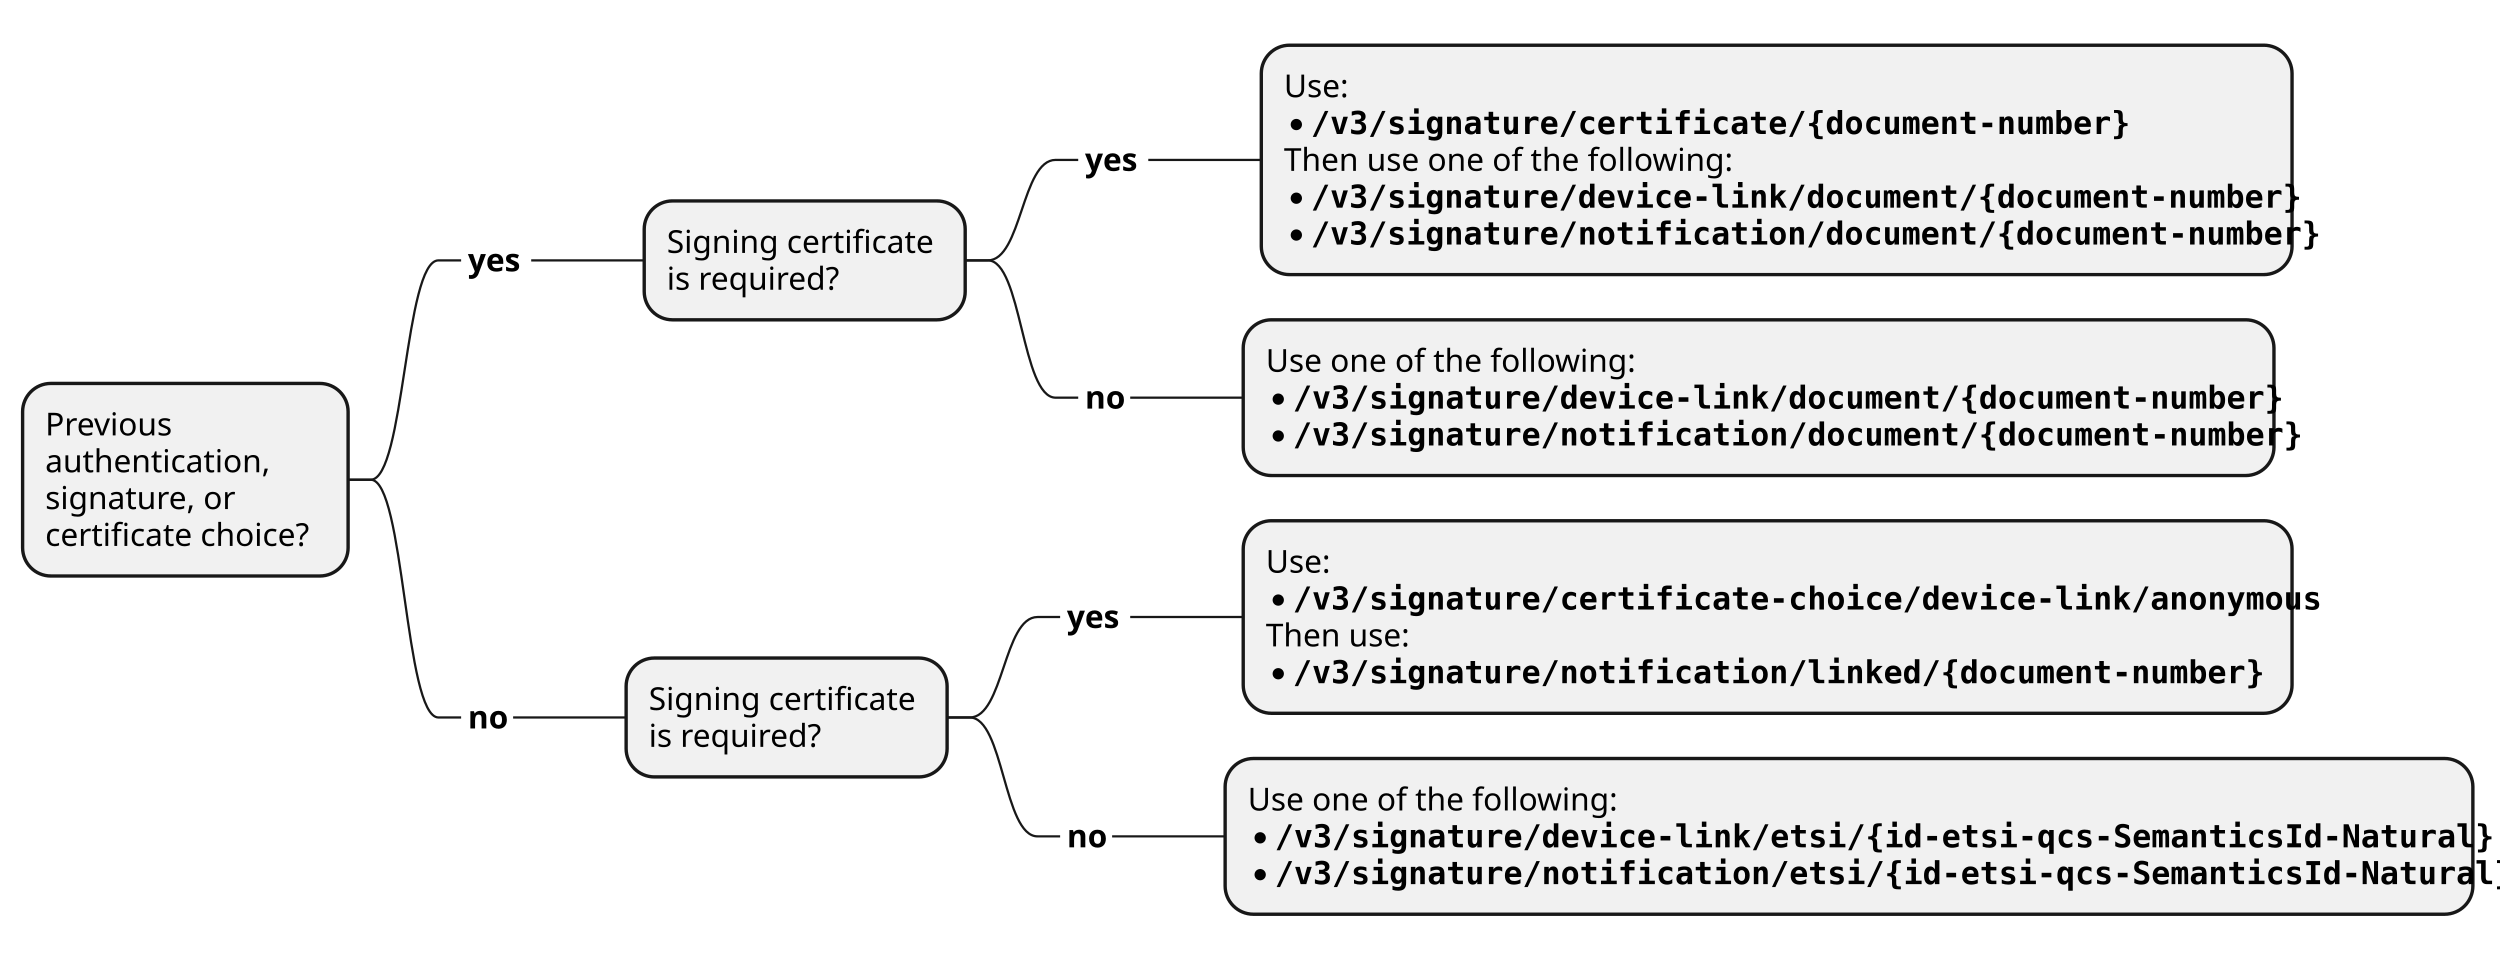
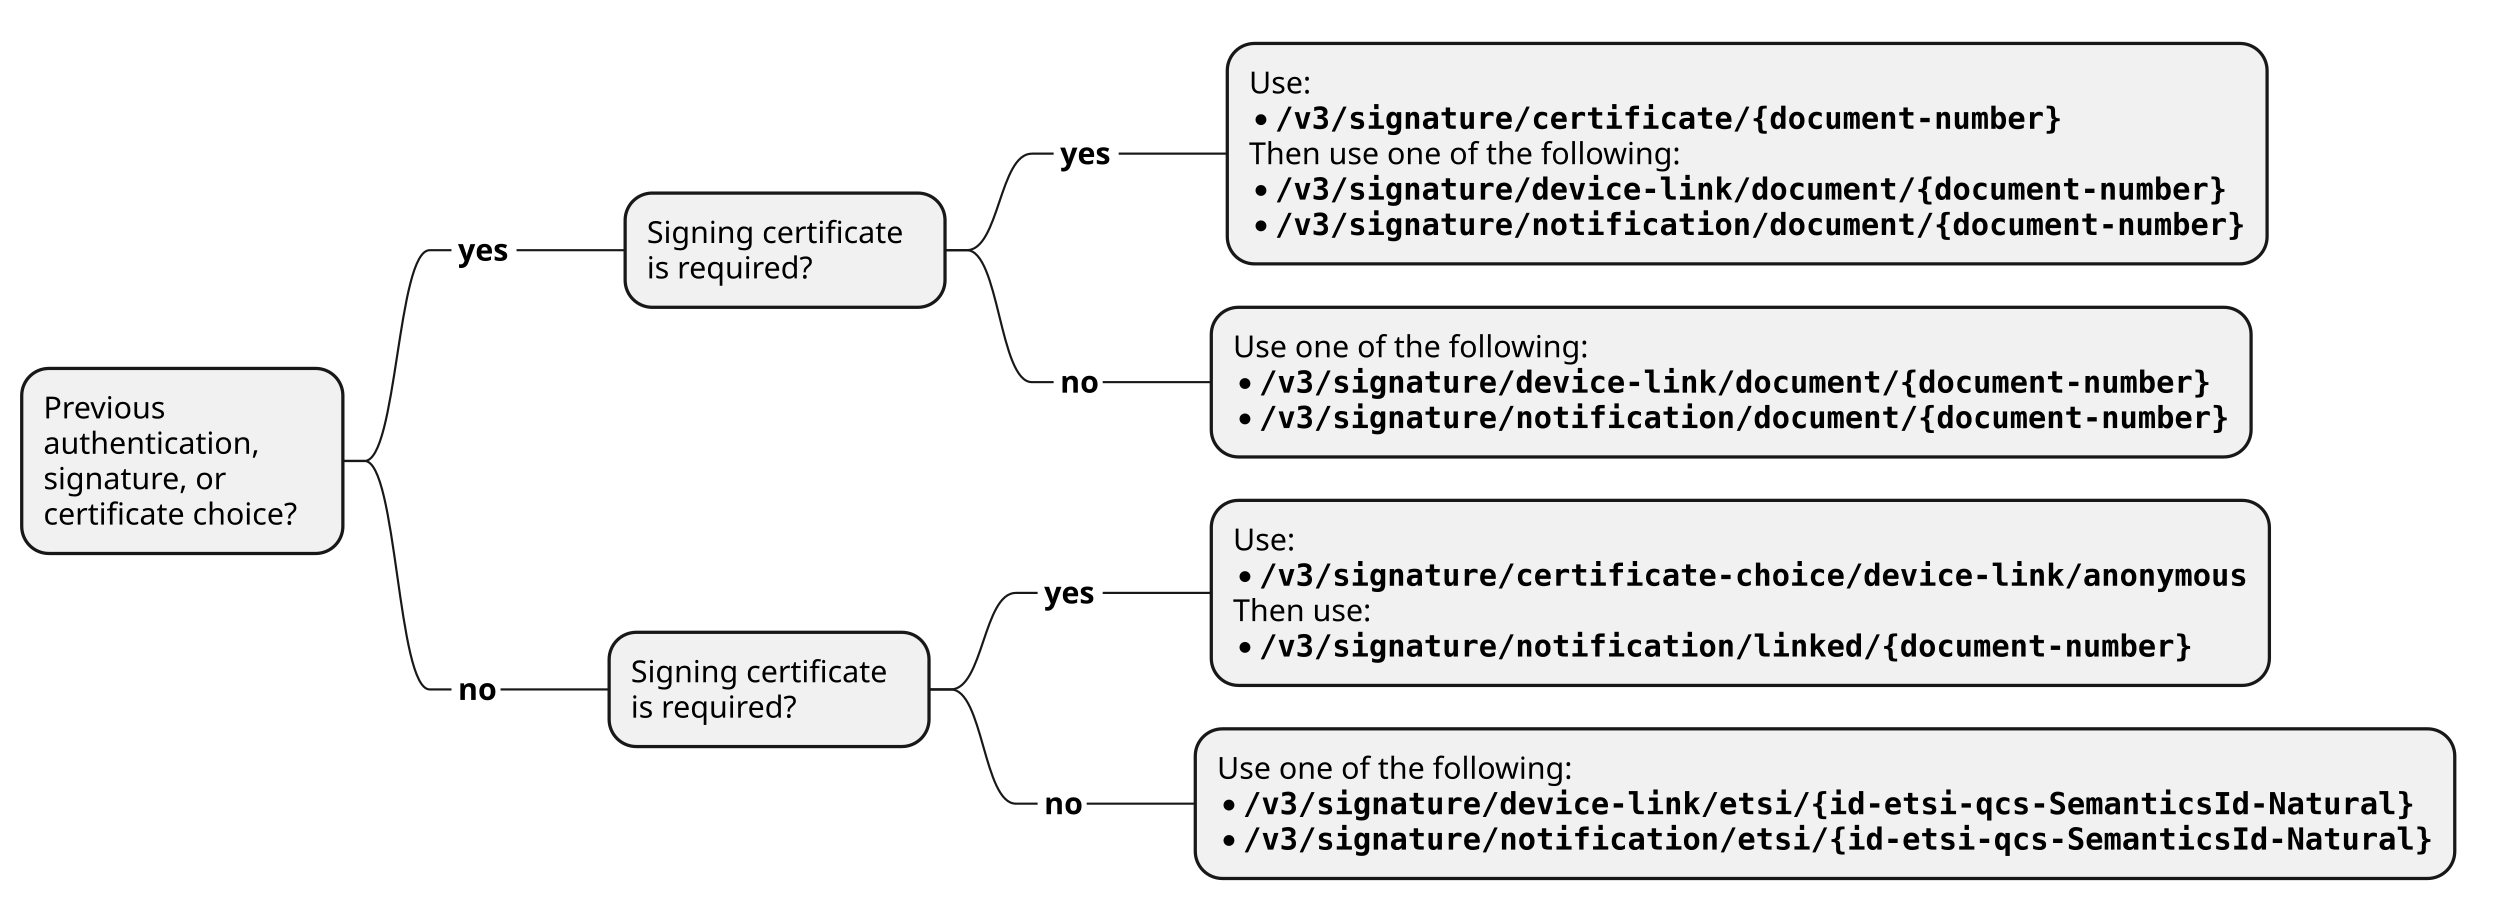
- <svg xmlns="http://www.w3.org/2000/svg" contentStyleType="text/css" height="426px" preserveAspectRatio="none" style="width:1106px;height:426px;background:#FFFFFF;" version="1.1" viewBox="0 0 1106 426" width="1106px" zoomAndPan="magnify">
+ <svg xmlns="http://www.w3.org/2000/svg" contentStyleType="text/css" data-diagram-type="MINDMAP" height="425px" preserveAspectRatio="none" style="width:1151px;height:425px;background:#FFFFFF;" version="1.1" viewBox="0 0 1151 425" width="1151px" zoomAndPan="magnify">
  <defs />
  <g>
-     <rect fill="#F1F1F1" height="85.188" rx="12.5" ry="12.5" style="stroke:#181818;stroke-width:1.5;" width="144" x="10" y="169.633" />
-     <text fill="#000000" font-family="sans-serif" font-size="14" lengthAdjust="spacing" textLength="59" x="20" y="192.628">Previous</text>
-     <text fill="#000000" font-family="sans-serif" font-size="14" lengthAdjust="spacing" textLength="103" x="20" y="208.925">authentication,</text>
-     <text fill="#000000" font-family="sans-serif" font-size="14" lengthAdjust="spacing" textLength="87" x="20" y="225.222">signature, or</text>
-     <text fill="#000000" font-family="sans-serif" font-size="14" lengthAdjust="spacing" textLength="124" x="20" y="241.519">certificate choice?</text>
-     <text fill="#000000" font-family="sans-serif" font-size="14" font-weight="bold" lengthAdjust="spacing" textLength="28" x="207" y="120.034">yes</text>
-     <rect fill="#F1F1F1" height="52.594" rx="12.5" ry="12.5" style="stroke:#181818;stroke-width:1.5;" width="142" x="285" y="88.891" />
-     <text fill="#000000" font-family="sans-serif" font-size="14" lengthAdjust="spacing" textLength="122" x="295" y="111.886">Signing certificate</text>
-     <text fill="#000000" font-family="sans-serif" font-size="14" lengthAdjust="spacing" textLength="80" x="295" y="128.183">is required?</text>
-     <text fill="#000000" font-family="sans-serif" font-size="14" font-weight="bold" lengthAdjust="spacing" textLength="28" x="480" y="75.589">yes</text>
-     <rect fill="#F1F1F1" height="101.484" rx="12.5" ry="12.5" style="stroke:#181818;stroke-width:1.5;" width="456" x="558" y="20" />
-     <text fill="#000000" font-family="sans-serif" font-size="14" lengthAdjust="spacing" textLength="32" x="568" y="42.995">Use:</text>
-     <ellipse cx="573.5" cy="55.094" fill="#000000" rx="2.5" ry="2.5" style="stroke:#000000;stroke-width:0.0;" />
-     <text fill="#000000" font-family="monospace" font-size="14" font-weight="bold" lengthAdjust="spacing" textLength="344" x="580" y="59.292">/v3/signature/certificate/{document-number}</text>
-     <text fill="#000000" font-family="sans-serif" font-size="14" lengthAdjust="spacing" textLength="210" x="568" y="75.589">Then use one of the following:</text>
-     <ellipse cx="573.5" cy="87.688" fill="#000000" rx="2.5" ry="2.5" style="stroke:#000000;stroke-width:0.0;" />
-     <text fill="#000000" font-family="monospace" font-size="14" font-weight="bold" lengthAdjust="spacing" textLength="416" x="580" y="91.886">/v3/signature/device-link/document/{document-number}</text>
-     <ellipse cx="573.5" cy="103.984" fill="#000000" rx="2.5" ry="2.5" style="stroke:#000000;stroke-width:0.0;" />
-     <text fill="#000000" font-family="monospace" font-size="14" font-weight="bold" lengthAdjust="spacing" textLength="424" x="580" y="108.183">/v3/signature/notification/document/{document-number}</text>
-     <path d="M508,70.742 L518,70.742 C533,70.742 533,70.742 548,70.742 L558,70.742 " fill="none" style="stroke:#181818;stroke-width:1.0;" />
-     <path d="M427,115.188 L437,115.188 C452,115.188 452,70.742 467,70.742 L477,70.742 " fill="none" style="stroke:#181818;stroke-width:1.0;" />
-     <text fill="#000000" font-family="sans-serif" font-size="14" font-weight="bold" lengthAdjust="spacing" textLength="20" x="480" y="180.776">no</text>
-     <rect fill="#F1F1F1" height="68.891" rx="12.5" ry="12.5" style="stroke:#181818;stroke-width:1.5;" width="456" x="550" y="141.484" />
-     <text fill="#000000" font-family="sans-serif" font-size="14" lengthAdjust="spacing" textLength="171" x="560" y="164.48">Use one of the following:</text>
-     <ellipse cx="565.5" cy="176.578" fill="#000000" rx="2.5" ry="2.5" style="stroke:#000000;stroke-width:0.0;" />
-     <text fill="#000000" font-family="monospace" font-size="14" font-weight="bold" lengthAdjust="spacing" textLength="416" x="572" y="180.776">/v3/signature/device-link/document/{document-number}</text>
-     <ellipse cx="565.5" cy="192.875" fill="#000000" rx="2.5" ry="2.5" style="stroke:#000000;stroke-width:0.0;" />
-     <text fill="#000000" font-family="monospace" font-size="14" font-weight="bold" lengthAdjust="spacing" textLength="424" x="572" y="197.073">/v3/signature/notification/document/{document-number}</text>
-     <path d="M500,175.93 L510,175.93 C525,175.93 525,175.93 540,175.93 L550,175.93 " fill="none" style="stroke:#181818;stroke-width:1.0;" />
-     <path d="M427,115.188 L437,115.188 C452,115.188 452,175.93 467,175.93 L477,175.93 " fill="none" style="stroke:#181818;stroke-width:1.0;" />
-     <path d="M235,115.188 L245,115.188 C260,115.188 260,115.188 275,115.188 L285,115.188 " fill="none" style="stroke:#181818;stroke-width:1.0;" />
-     <path d="M154,212.227 L164,212.227 C179,212.227 179,115.188 194,115.188 L204,115.188 " fill="none" style="stroke:#181818;stroke-width:1.0;" />
-     <text fill="#000000" font-family="sans-serif" font-size="14" font-weight="bold" lengthAdjust="spacing" textLength="20" x="207" y="322.261">no</text>
-     <rect fill="#F1F1F1" height="52.594" rx="12.5" ry="12.5" style="stroke:#181818;stroke-width:1.5;" width="142" x="277" y="291.117" />
-     <text fill="#000000" font-family="sans-serif" font-size="14" lengthAdjust="spacing" textLength="122" x="287" y="314.112">Signing certificate</text>
-     <text fill="#000000" font-family="sans-serif" font-size="14" lengthAdjust="spacing" textLength="80" x="287" y="330.409">is required?</text>
-     <text fill="#000000" font-family="sans-serif" font-size="14" font-weight="bold" lengthAdjust="spacing" textLength="28" x="472" y="277.815">yes</text>
-     <rect fill="#F1F1F1" height="85.188" rx="12.5" ry="12.5" style="stroke:#181818;stroke-width:1.5;" width="464" x="550" y="230.375" />
-     <text fill="#000000" font-family="sans-serif" font-size="14" lengthAdjust="spacing" textLength="32" x="560" y="253.37">Use:</text>
-     <ellipse cx="565.5" cy="265.469" fill="#000000" rx="2.5" ry="2.5" style="stroke:#000000;stroke-width:0.0;" />
-     <text fill="#000000" font-family="monospace" font-size="14" font-weight="bold" lengthAdjust="spacing" textLength="432" x="572" y="269.667">/v3/signature/certificate-choice/device-link/anonymous</text>
-     <text fill="#000000" font-family="sans-serif" font-size="14" lengthAdjust="spacing" textLength="71" x="560" y="285.964">Then use:</text>
-     <ellipse cx="565.5" cy="298.062" fill="#000000" rx="2.5" ry="2.5" style="stroke:#000000;stroke-width:0.0;" />
-     <text fill="#000000" font-family="monospace" font-size="14" font-weight="bold" lengthAdjust="spacing" textLength="408" x="572" y="302.261">/v3/signature/notification/linked/{document-number}</text>
-     <path d="M500,272.969 L510,272.969 C525,272.969 525,272.969 540,272.969 L550,272.969 " fill="none" style="stroke:#181818;stroke-width:1.0;" />
-     <path d="M419,317.414 L429,317.414 C444,317.414 444,272.969 459,272.969 L469,272.969 " fill="none" style="stroke:#181818;stroke-width:1.0;" />
-     <text fill="#000000" font-family="sans-serif" font-size="14" font-weight="bold" lengthAdjust="spacing" textLength="20" x="472" y="374.854">no</text>
-     <rect fill="#F1F1F1" height="68.891" rx="12.5" ry="12.5" style="stroke:#181818;stroke-width:1.5;" width="552" x="542" y="335.562" />
-     <text fill="#000000" font-family="sans-serif" font-size="14" lengthAdjust="spacing" textLength="171" x="552" y="358.558">Use one of the following:</text>
-     <ellipse cx="557.5" cy="370.656" fill="#000000" rx="2.5" ry="2.5" style="stroke:#000000;stroke-width:0.0;" />
-     <text fill="#000000" font-family="monospace" font-size="14" font-weight="bold" lengthAdjust="spacing" textLength="512" x="564" y="374.854">/v3/signature/device-link/etsi/{id-etsi-qcs-SemanticsId-Natural}</text>
-     <ellipse cx="557.5" cy="386.953" fill="#000000" rx="2.5" ry="2.5" style="stroke:#000000;stroke-width:0.0;" />
-     <text fill="#000000" font-family="monospace" font-size="14" font-weight="bold" lengthAdjust="spacing" textLength="520" x="564" y="391.151">/v3/signature/notification/etsi/{id-etsi-qcs-SemanticsId-Natural}</text>
-     <path d="M492,370.008 L502,370.008 C517,370.008 517,370.008 532,370.008 L542,370.008 " fill="none" style="stroke:#181818;stroke-width:1.0;" />
-     <path d="M419,317.414 L429,317.414 C444,317.414 444,370.008 459,370.008 L469,370.008 " fill="none" style="stroke:#181818;stroke-width:1.0;" />
-     <path d="M227,317.414 L237,317.414 C252,317.414 252,317.414 267,317.414 L277,317.414 " fill="none" style="stroke:#181818;stroke-width:1.0;" />
-     <path d="M154,212.227 L164,212.227 C179,212.227 179,317.414 194,317.414 L204,317.414 " fill="none" style="stroke:#181818;stroke-width:1.0;" />
+     <rect fill="#F1F1F1" height="85.188" rx="12.5" ry="12.5" style="stroke:#181818;stroke-width:1.5;" width="147.859" x="10" y="169.633" />
+     <text fill="#000000" font-family="sans-serif" font-size="14" lengthAdjust="spacing" textLength="59.719" x="20" y="192.628">Previous</text>
+     <text fill="#000000" font-family="sans-serif" font-size="14" lengthAdjust="spacing" textLength="106.224" x="20" y="208.925">authentication,</text>
+     <text fill="#000000" font-family="sans-serif" font-size="14" lengthAdjust="spacing" textLength="89.476" x="20" y="225.222">signature, or</text>
+     <text fill="#000000" font-family="sans-serif" font-size="14" lengthAdjust="spacing" textLength="127.859" x="20" y="241.519">certificate choice?</text>
+     <text fill="#000000" font-family="sans-serif" font-size="14" font-weight="700" lengthAdjust="spacing" textLength="26.954" x="210.859" y="120.034">yes</text>
+     <rect fill="#F1F1F1" height="52.594" rx="12.5" ry="12.5" style="stroke:#181818;stroke-width:1.5;" width="147.278" x="287.813" y="88.891" />
+     <text fill="#000000" font-family="sans-serif" font-size="14" lengthAdjust="spacing" textLength="127.278" x="297.813" y="111.886">Signing certificate</text>
+     <text fill="#000000" font-family="sans-serif" font-size="14" lengthAdjust="spacing" textLength="82.339" x="297.813" y="128.183">is required?</text>
+     <text fill="#000000" font-family="sans-serif" font-size="14" font-weight="700" lengthAdjust="spacing" textLength="26.954" x="488.092" y="75.589">yes</text>
+     <rect fill="#F1F1F1" height="101.484" rx="12.5" ry="12.5" style="stroke:#181818;stroke-width:1.5;" width="478.722" x="565.046" y="20" />
+     <text fill="#000000" font-family="sans-serif" font-size="14" lengthAdjust="spacing" textLength="30.871" x="575.046" y="42.995">Use:</text>
+     <ellipse cx="580.546" cy="55.094" fill="#000000" rx="2.5" ry="2.5" />
+     <text fill="#000000" font-family="monospace" font-size="14" font-weight="700" lengthAdjust="spacing" textLength="362.435" x="587.046" y="59.292">/v3/signature/certificate/{document-number}</text>
+     <text fill="#000000" font-family="sans-serif" font-size="14" lengthAdjust="spacing" textLength="212.119" x="575.046" y="75.589">Then use one of the following:</text>
+     <ellipse cx="580.546" cy="87.688" fill="#000000" rx="2.5" ry="2.5" />
+     <text fill="#000000" font-family="monospace" font-size="14" font-weight="700" lengthAdjust="spacing" textLength="438.293" x="587.046" y="91.886">/v3/signature/device-link/document/{document-number}</text>
+     <ellipse cx="580.546" cy="103.984" fill="#000000" rx="2.5" ry="2.5" />
+     <text fill="#000000" font-family="monospace" font-size="14" font-weight="700" lengthAdjust="spacing" textLength="446.722" x="587.046" y="108.183">/v3/signature/notification/document/{document-number}</text>
+     <path d="M515.046,70.742 L525.046,70.742 C540.046,70.742 540.046,70.742 555.046,70.742 L565.046,70.742" fill="none" style="stroke:#181818;stroke-width:1;" />
+     <path d="M435.092,115.188 L445.092,115.188 C460.092,115.188 460.092,70.742 475.092,70.742 L485.092,70.742" fill="none" style="stroke:#181818;stroke-width:1;" />
+     <text fill="#000000" font-family="sans-serif" font-size="14" font-weight="700" lengthAdjust="spacing" textLength="19.585" x="488.092" y="180.776">no</text>
+     <rect fill="#F1F1F1" height="68.891" rx="12.5" ry="12.5" style="stroke:#181818;stroke-width:1.5;" width="478.722" x="557.677" y="141.484" />
+     <text fill="#000000" font-family="sans-serif" font-size="14" lengthAdjust="spacing" textLength="174.132" x="567.677" y="164.48">Use one of the following:</text>
+     <ellipse cx="573.177" cy="176.578" fill="#000000" rx="2.5" ry="2.5" />
+     <text fill="#000000" font-family="monospace" font-size="14" font-weight="700" lengthAdjust="spacing" textLength="438.293" x="579.677" y="180.776">/v3/signature/device-link/document/{document-number}</text>
+     <ellipse cx="573.177" cy="192.875" fill="#000000" rx="2.5" ry="2.5" />
+     <text fill="#000000" font-family="monospace" font-size="14" font-weight="700" lengthAdjust="spacing" textLength="446.722" x="579.677" y="197.073">/v3/signature/notification/document/{document-number}</text>
+     <path d="M507.677,175.93 L517.677,175.93 C532.677,175.93 532.677,175.93 547.677,175.93 L557.677,175.93" fill="none" style="stroke:#181818;stroke-width:1;" />
+     <path d="M435.092,115.188 L445.092,115.188 C460.092,115.188 460.092,175.93 475.092,175.93 L485.092,175.93" fill="none" style="stroke:#181818;stroke-width:1;" />
+     <path d="M237.814,115.188 L247.814,115.188 C262.813,115.188 262.813,115.188 277.813,115.188 L287.813,115.188" fill="none" style="stroke:#181818;stroke-width:1;" />
+     <path d="M157.859,212.227 L167.859,212.227 C182.859,212.227 182.859,115.188 197.859,115.188 L207.859,115.188" fill="none" style="stroke:#181818;stroke-width:1;" />
+     <text fill="#000000" font-family="sans-serif" font-size="14" font-weight="700" lengthAdjust="spacing" textLength="19.585" x="210.859" y="322.261">no</text>
+     <rect fill="#F1F1F1" height="52.594" rx="12.5" ry="12.5" style="stroke:#181818;stroke-width:1.5;" width="147.278" x="280.444" y="291.117" />
+     <text fill="#000000" font-family="sans-serif" font-size="14" lengthAdjust="spacing" textLength="127.278" x="290.444" y="314.112">Signing certificate</text>
+     <text fill="#000000" font-family="sans-serif" font-size="14" lengthAdjust="spacing" textLength="82.339" x="290.444" y="330.409">is required?</text>
+     <text fill="#000000" font-family="sans-serif" font-size="14" font-weight="700" lengthAdjust="spacing" textLength="26.954" x="480.723" y="277.815">yes</text>
+     <rect fill="#F1F1F1" height="85.188" rx="12.5" ry="12.5" style="stroke:#181818;stroke-width:1.5;" width="487.15" x="557.677" y="230.375" />
+     <text fill="#000000" font-family="sans-serif" font-size="14" lengthAdjust="spacing" textLength="30.871" x="567.677" y="253.37">Use:</text>
+     <ellipse cx="573.177" cy="265.469" fill="#000000" rx="2.5" ry="2.5" />
+     <text fill="#000000" font-family="monospace" font-size="14" font-weight="700" lengthAdjust="spacing" textLength="455.15" x="579.677" y="269.667">/v3/signature/certificate-choice/device-link/anonymous</text>
+     <text fill="#000000" font-family="sans-serif" font-size="14" lengthAdjust="spacing" textLength="68.858" x="567.677" y="285.964">Then use:</text>
+     <ellipse cx="573.177" cy="298.062" fill="#000000" rx="2.5" ry="2.5" />
+     <text fill="#000000" font-family="monospace" font-size="14" font-weight="700" lengthAdjust="spacing" textLength="429.864" x="579.677" y="302.261">/v3/signature/notification/linked/{document-number}</text>
+     <path d="M507.677,272.969 L517.677,272.969 C532.677,272.969 532.677,272.969 547.677,272.969 L557.677,272.969" fill="none" style="stroke:#181818;stroke-width:1;" />
+     <path d="M427.723,317.414 L437.723,317.414 C452.723,317.414 452.723,272.969 467.723,272.969 L477.723,272.969" fill="none" style="stroke:#181818;stroke-width:1;" />
+     <text fill="#000000" font-family="sans-serif" font-size="14" font-weight="700" lengthAdjust="spacing" textLength="19.585" x="480.723" y="374.854">no</text>
+     <rect fill="#F1F1F1" height="68.891" rx="12.5" ry="12.5" style="stroke:#181818;stroke-width:1.5;" width="579.866" x="550.308" y="335.562" />
+     <text fill="#000000" font-family="sans-serif" font-size="14" lengthAdjust="spacing" textLength="174.132" x="560.308" y="358.558">Use one of the following:</text>
+     <ellipse cx="565.808" cy="370.656" fill="#000000" rx="2.5" ry="2.5" />
+     <text fill="#000000" font-family="monospace" font-size="14" font-weight="700" lengthAdjust="spacing" textLength="539.438" x="572.308" y="374.854">/v3/signature/device-link/etsi/{id-etsi-qcs-SemanticsId-Natural}</text>
+     <ellipse cx="565.808" cy="386.953" fill="#000000" rx="2.5" ry="2.5" />
+     <text fill="#000000" font-family="monospace" font-size="14" font-weight="700" lengthAdjust="spacing" textLength="547.866" x="572.308" y="391.151">/v3/signature/notification/etsi/{id-etsi-qcs-SemanticsId-Natural}</text>
+     <path d="M500.308,370.008 L510.308,370.008 C525.308,370.008 525.308,370.008 540.308,370.008 L550.308,370.008" fill="none" style="stroke:#181818;stroke-width:1;" />
+     <path d="M427.723,317.414 L437.723,317.414 C452.723,317.414 452.723,370.008 467.723,370.008 L477.723,370.008" fill="none" style="stroke:#181818;stroke-width:1;" />
+     <path d="M230.444,317.414 L240.444,317.414 C255.444,317.414 255.444,317.414 270.444,317.414 L280.444,317.414" fill="none" style="stroke:#181818;stroke-width:1;" />
+     <path d="M157.859,212.227 L167.859,212.227 C182.859,212.227 182.859,317.414 197.859,317.414 L207.859,317.414" fill="none" style="stroke:#181818;stroke-width:1;" />
  </g>
</svg>
